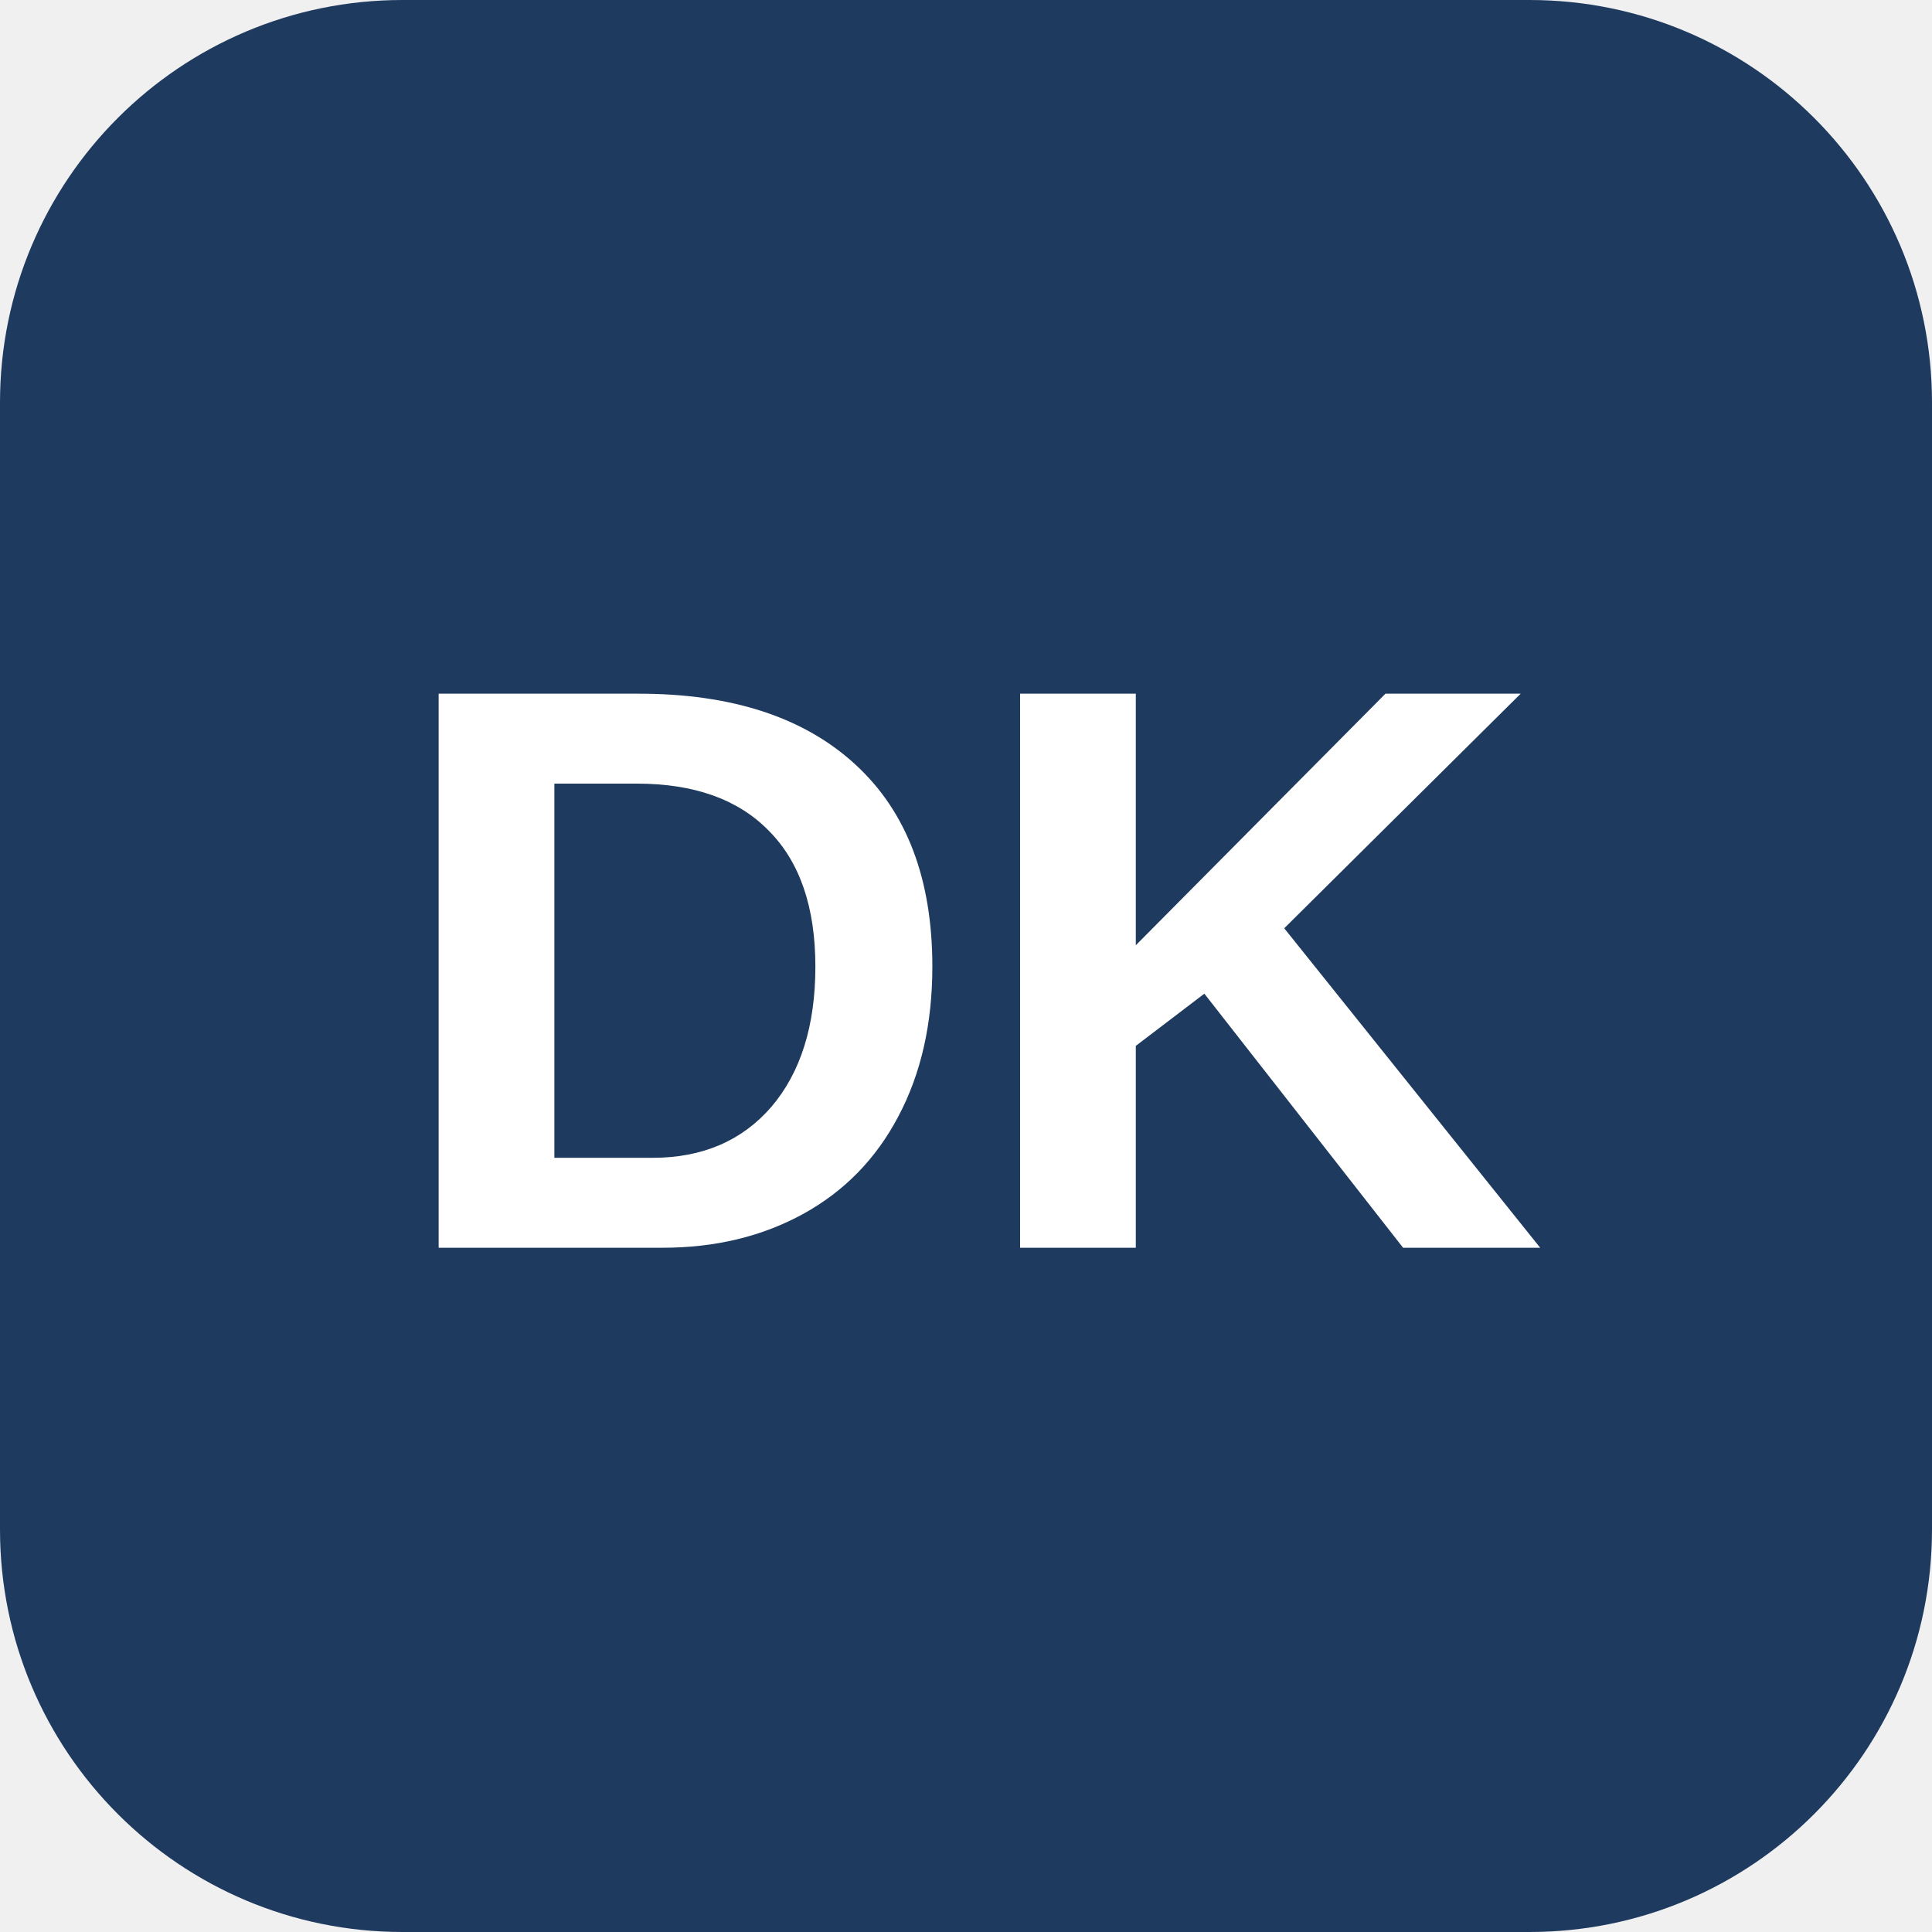
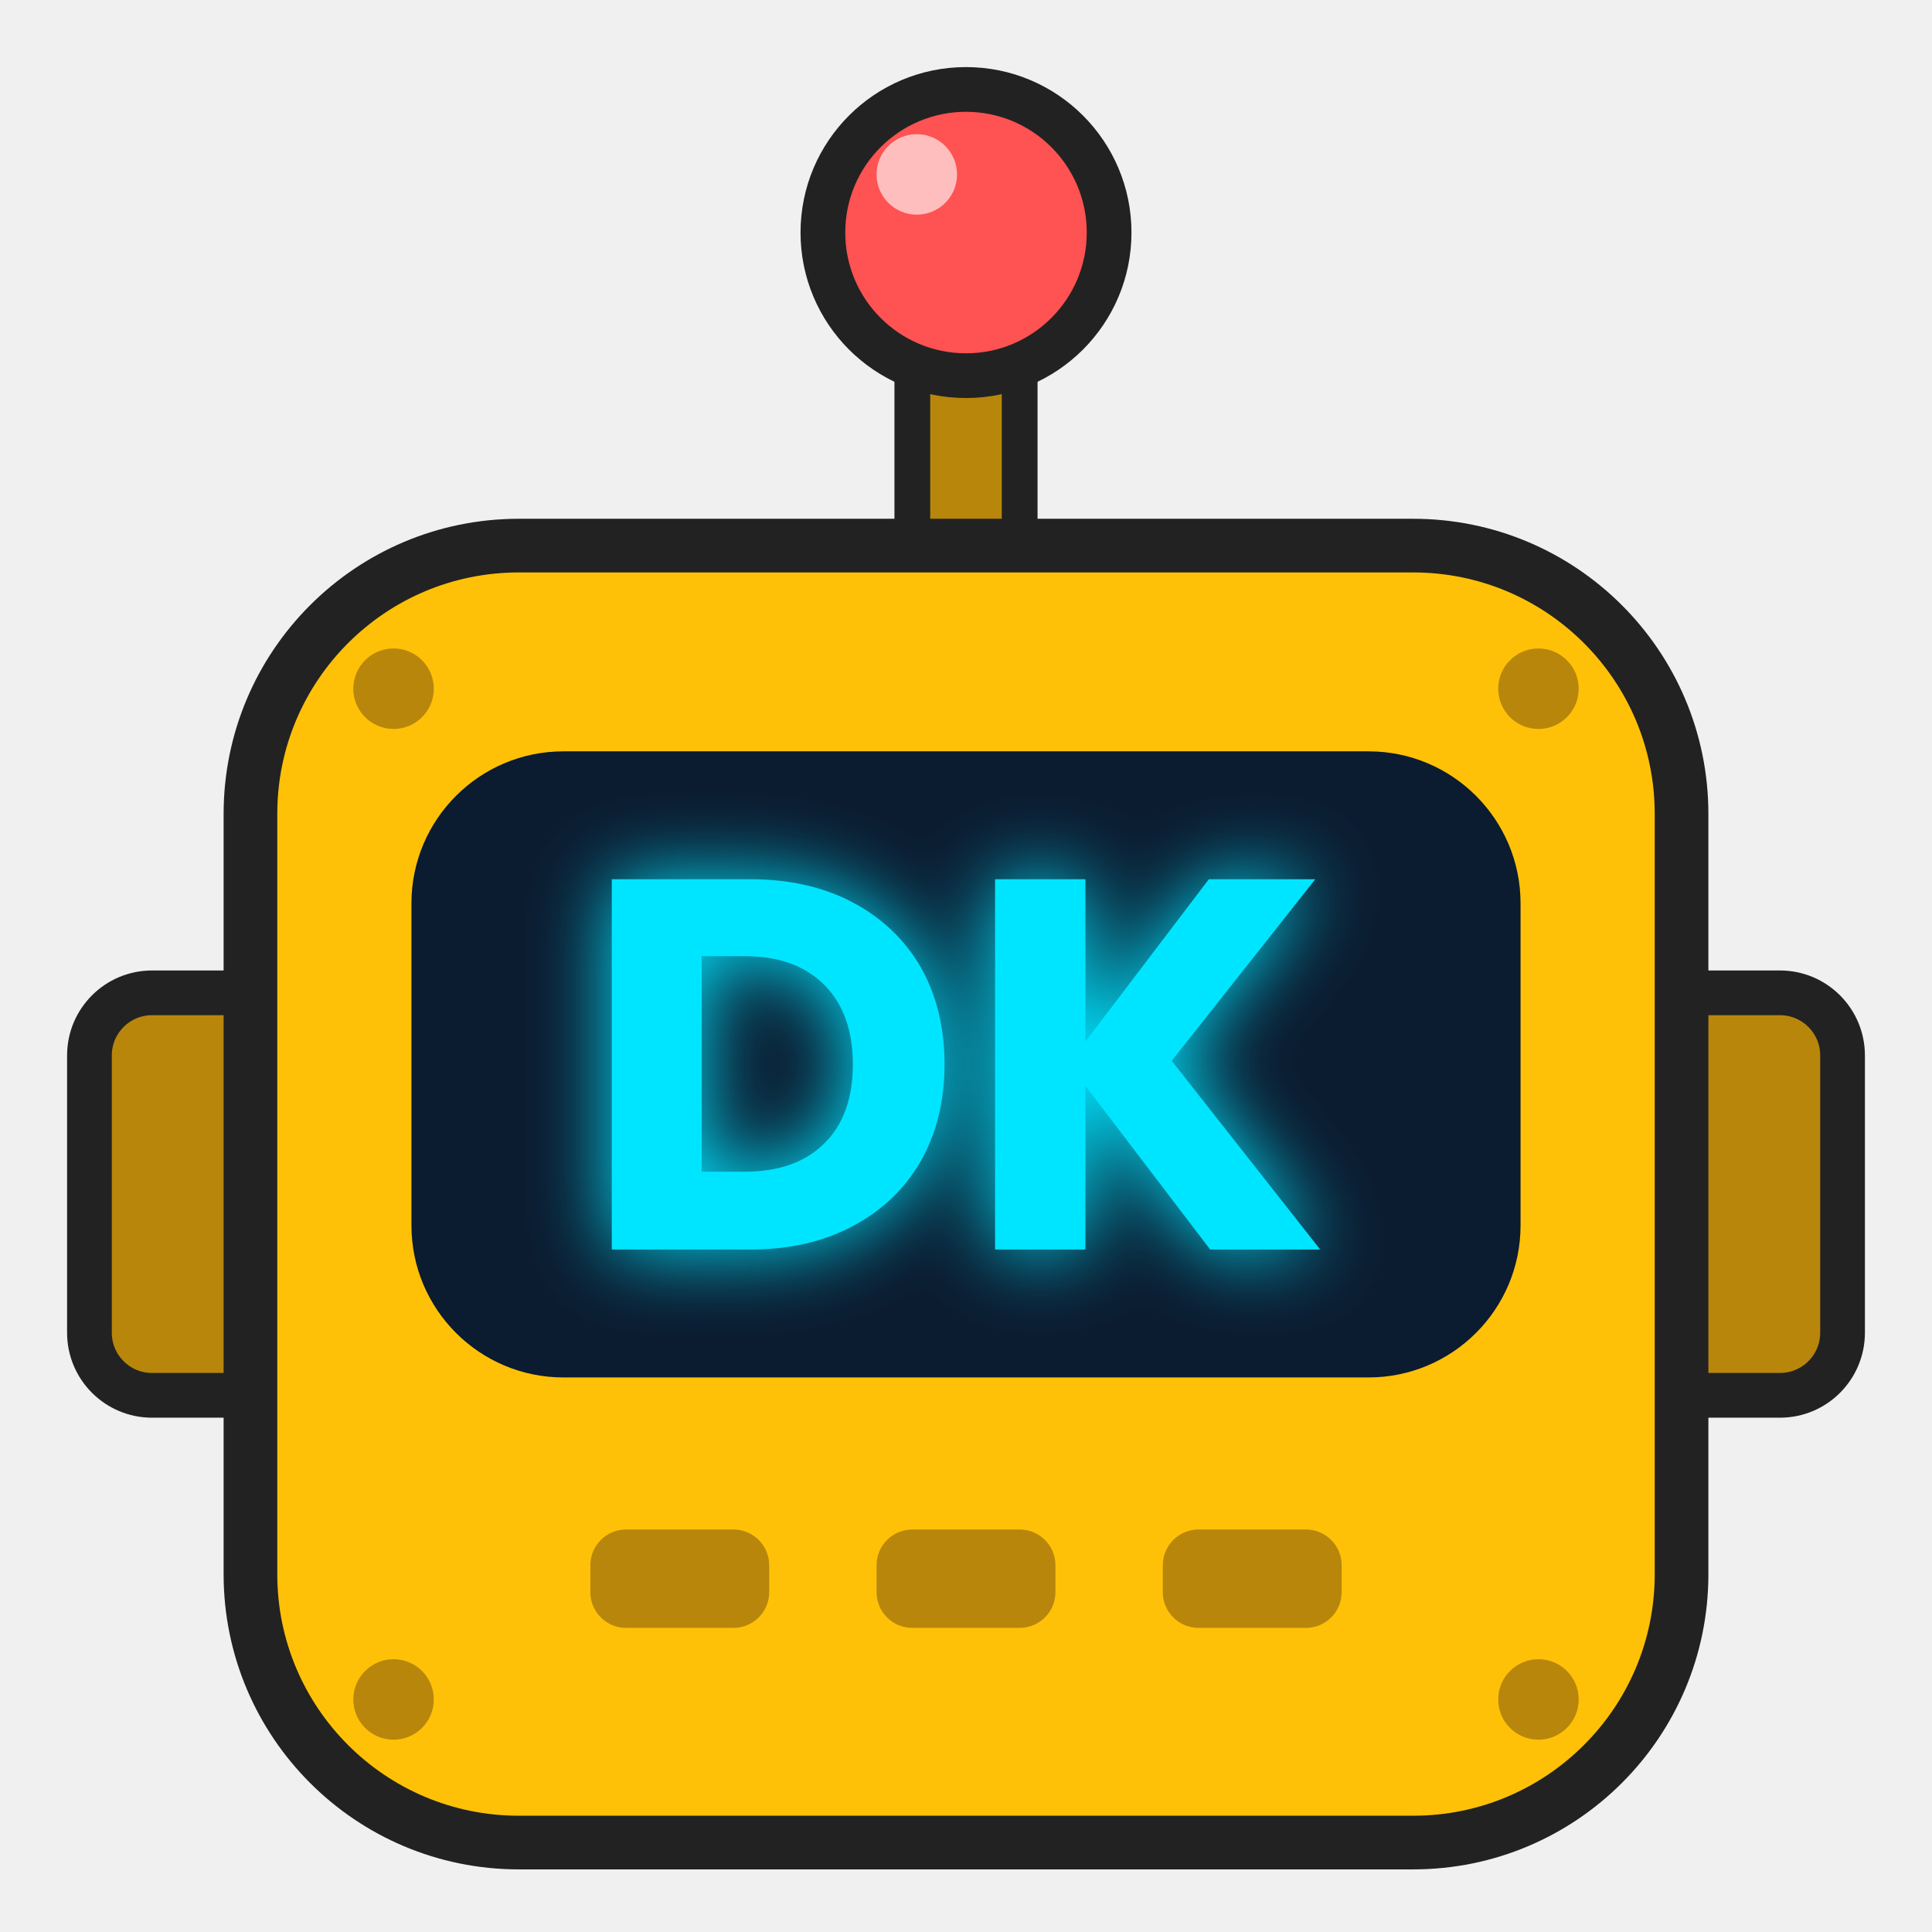
- <svg xmlns="http://www.w3.org/2000/svg" viewBox="0 0 48 48" role="img" aria-label="Site logo">
-   <rect width="48" height="48" rx="10" fill="#1f3a5f" />
-   <text x="24" y="31" font-family="Arial, sans-serif" font-size="20" font-weight="700" fill="#ffffff" text-anchor="middle">DK</text>
+ <svg xmlns="http://www.w3.org/2000/svg" viewBox="40 28 432 432" role="img" aria-label="DK robot logo">
+   <defs>
+     <filter id="glow" x="-20%" y="-30%" width="140%" height="160%">
+       <feGaussianBlur stdDeviation="9" />
+     </filter>
+   </defs>
+   <rect x="244" y="92" width="24" height="68" rx="8" fill="#b8860b" stroke="#222222" stroke-width="8" />
+   <circle cx="256" cy="80" r="32" fill="#ff5252" stroke="#222222" stroke-width="10" />
+   <circle cx="245" cy="67" r="9" fill="#ffbebe" />
+   <rect x="60" y="250" width="44" height="90" rx="14" fill="#b8860b" stroke="#222222" stroke-width="10" />
+   <rect x="408" y="250" width="44" height="90" rx="14" fill="#b8860b" stroke="#222222" stroke-width="10" />
+   <rect x="96" y="150" width="320" height="290" rx="60" fill="#ffc107" stroke="#222222" stroke-width="12" />
+   <circle cx="128" cy="182" r="9" fill="#b8860b" />
+   <circle cx="384" cy="182" r="9" fill="#b8860b" />
+   <circle cx="128" cy="408" r="9" fill="#b8860b" />
+   <circle cx="384" cy="408" r="9" fill="#b8860b" />
+   <rect x="132" y="196" width="248" height="140" rx="34" fill="#0b1b30" />
+   <path d="M251.2 266Q251.2 278.2 245.9 287.6Q240.5 297 230.6 302.2Q220.8 307.4 207.8 307.4H176.8V224.6H207.8Q220.9 224.6 230.7 229.8Q240.5 235 245.9 244.3Q251.2 253.7 251.2 266ZM230.7 266Q230.7 254.6 224.3 248.2Q217.9 241.8 206.5 241.8H196.9V290H206.5Q217.9 290 224.3 283.7Q230.7 277.4 230.7 266ZM310.6 307.4 282.7 270.8V307.4H262.5V224.6H282.7V260.9L310.3 224.6H334.1L302 265.2L335.2 307.4Z" fill="#00e5ff" filter="url(#glow)" />
+   <path d="M251.2 266Q251.2 278.2 245.9 287.6Q240.5 297 230.6 302.2Q220.8 307.4 207.8 307.4H176.8V224.6H207.8Q220.9 224.6 230.7 229.8Q240.5 235 245.9 244.3Q251.2 253.7 251.2 266ZM230.7 266Q230.7 254.6 224.3 248.2Q217.9 241.8 206.5 241.8H196.9V290H206.5Q217.9 290 224.3 283.7Q230.7 277.4 230.7 266ZM310.6 307.4 282.7 270.8V307.4H262.5V224.6H282.7V260.9L310.3 224.6H334.1L302 265.2L335.2 307.4Z" fill="#00e5ff" />
+   <rect x="172" y="370" width="40" height="22" rx="8" fill="#b8860b" />
+   <rect x="236" y="370" width="40" height="22" rx="8" fill="#b8860b" />
+   <rect x="300" y="370" width="40" height="22" rx="8" fill="#b8860b" />
</svg>
